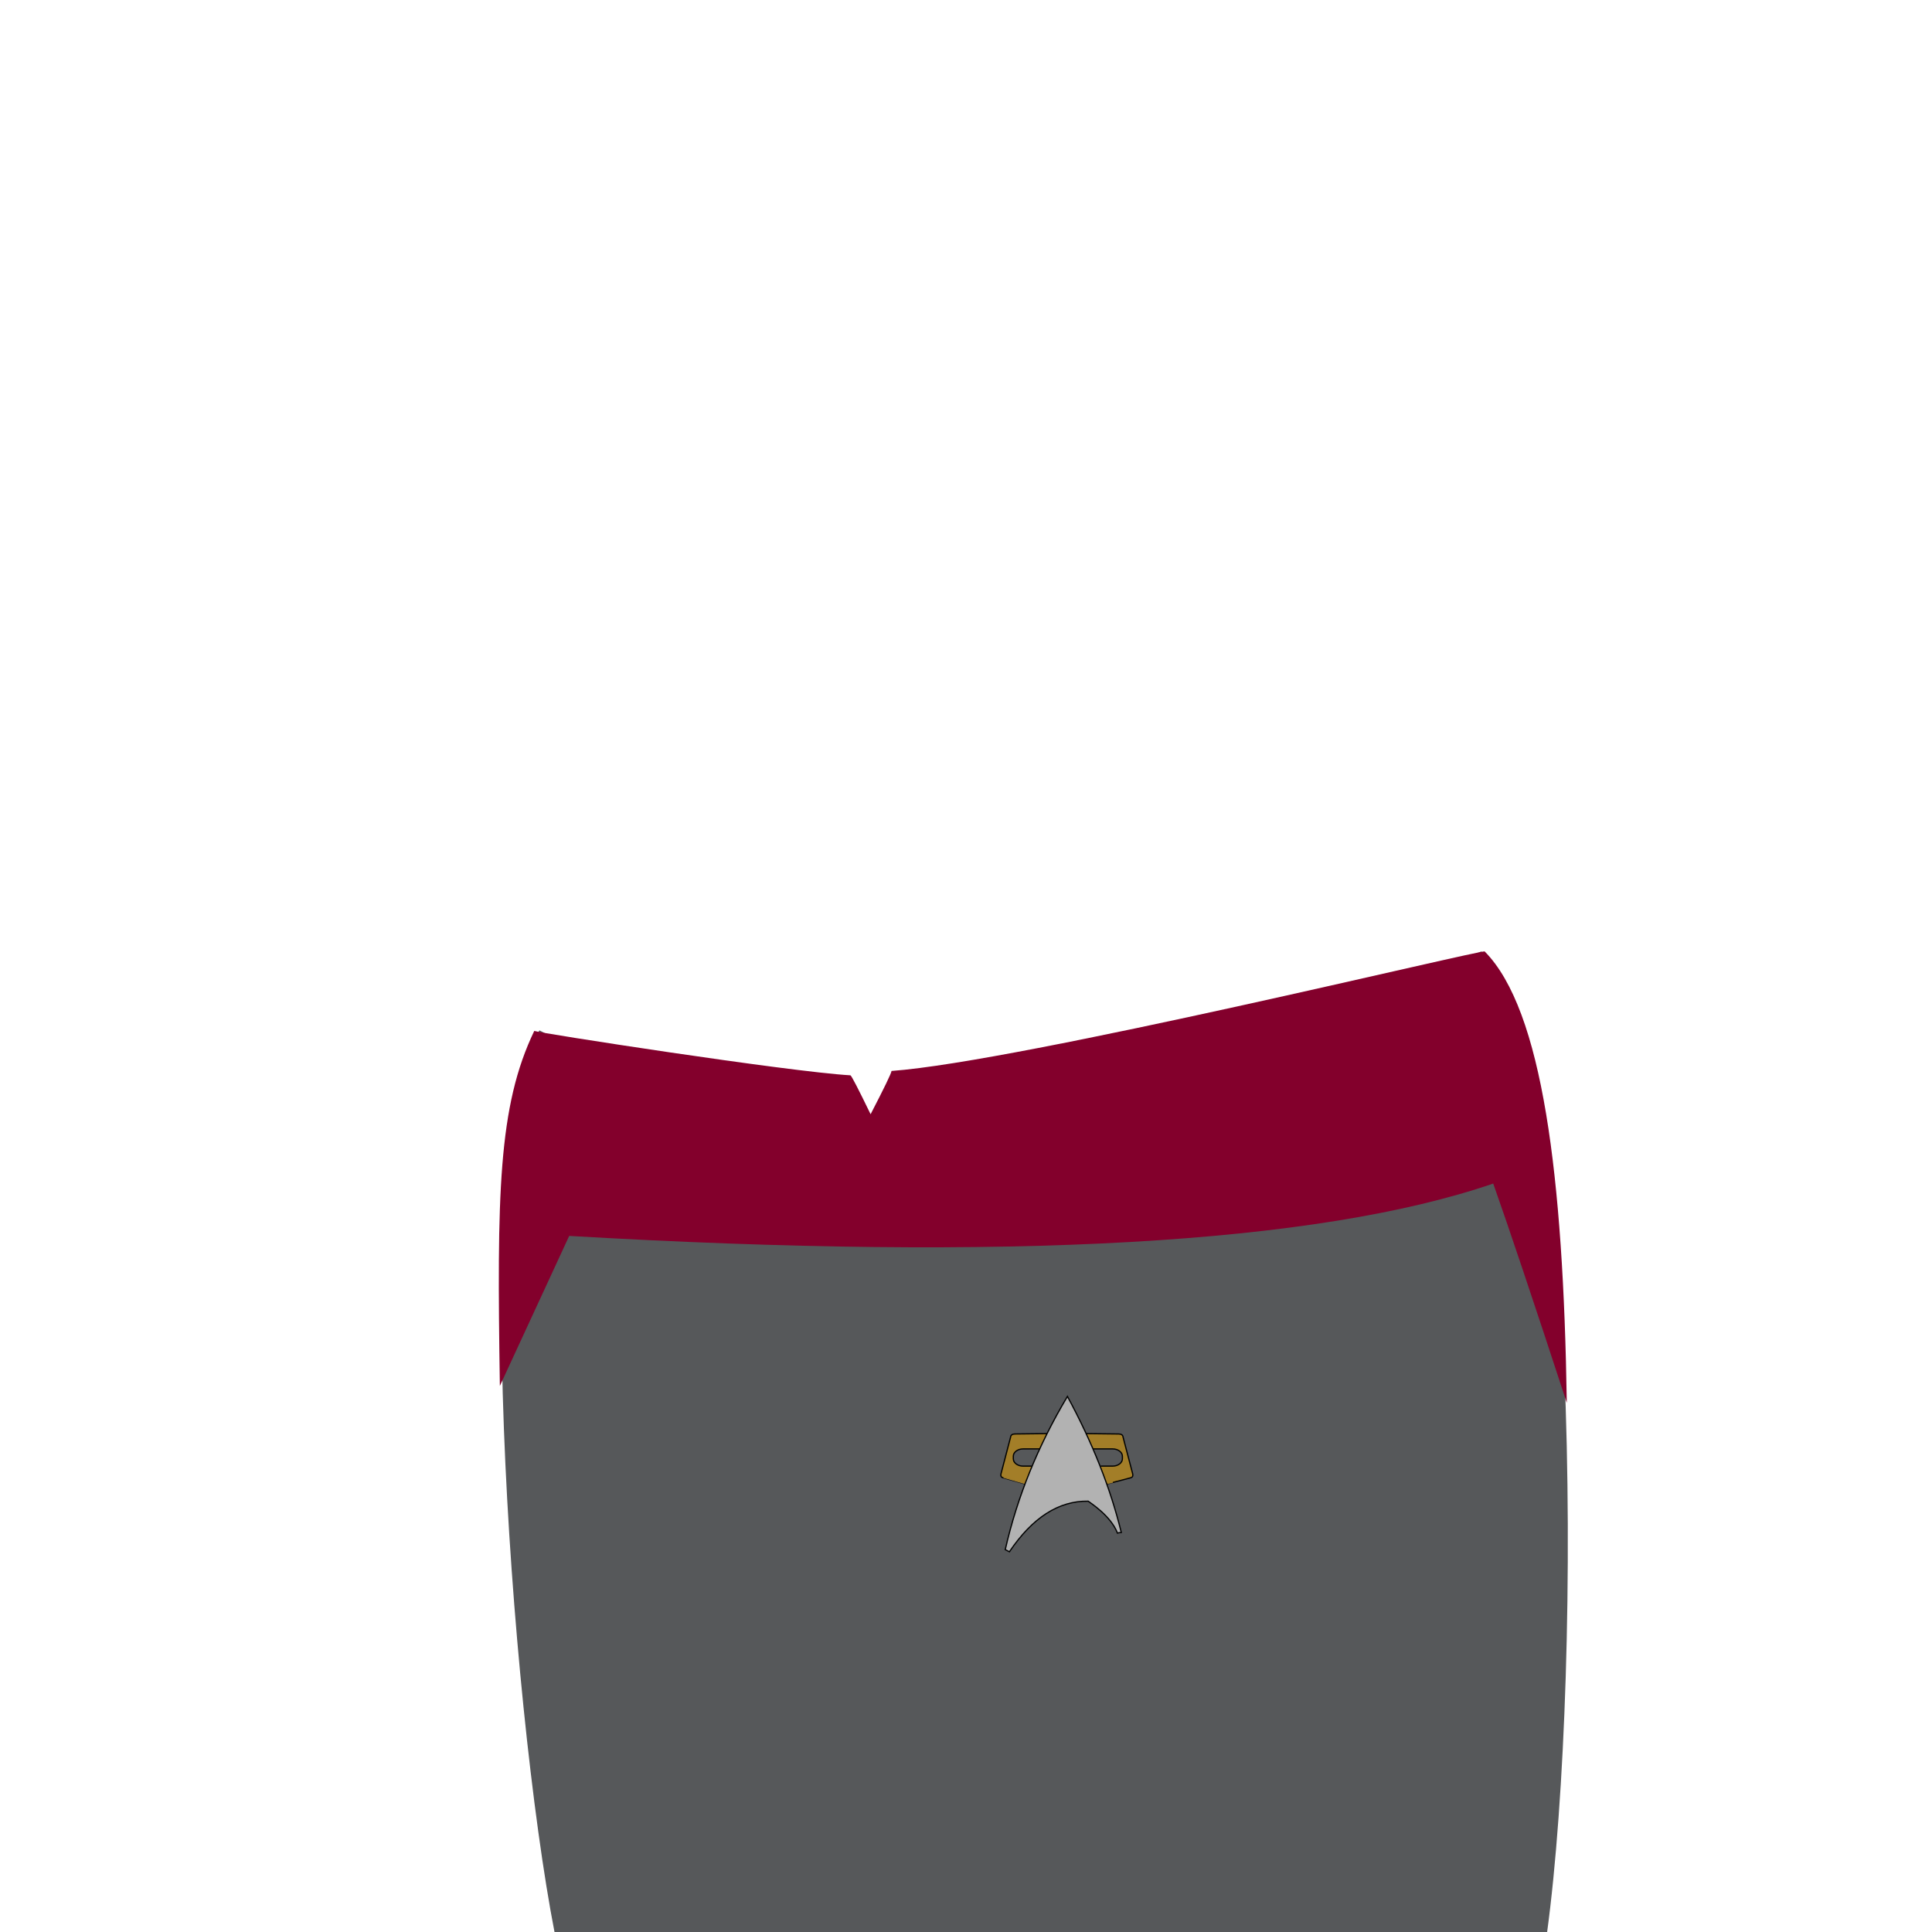
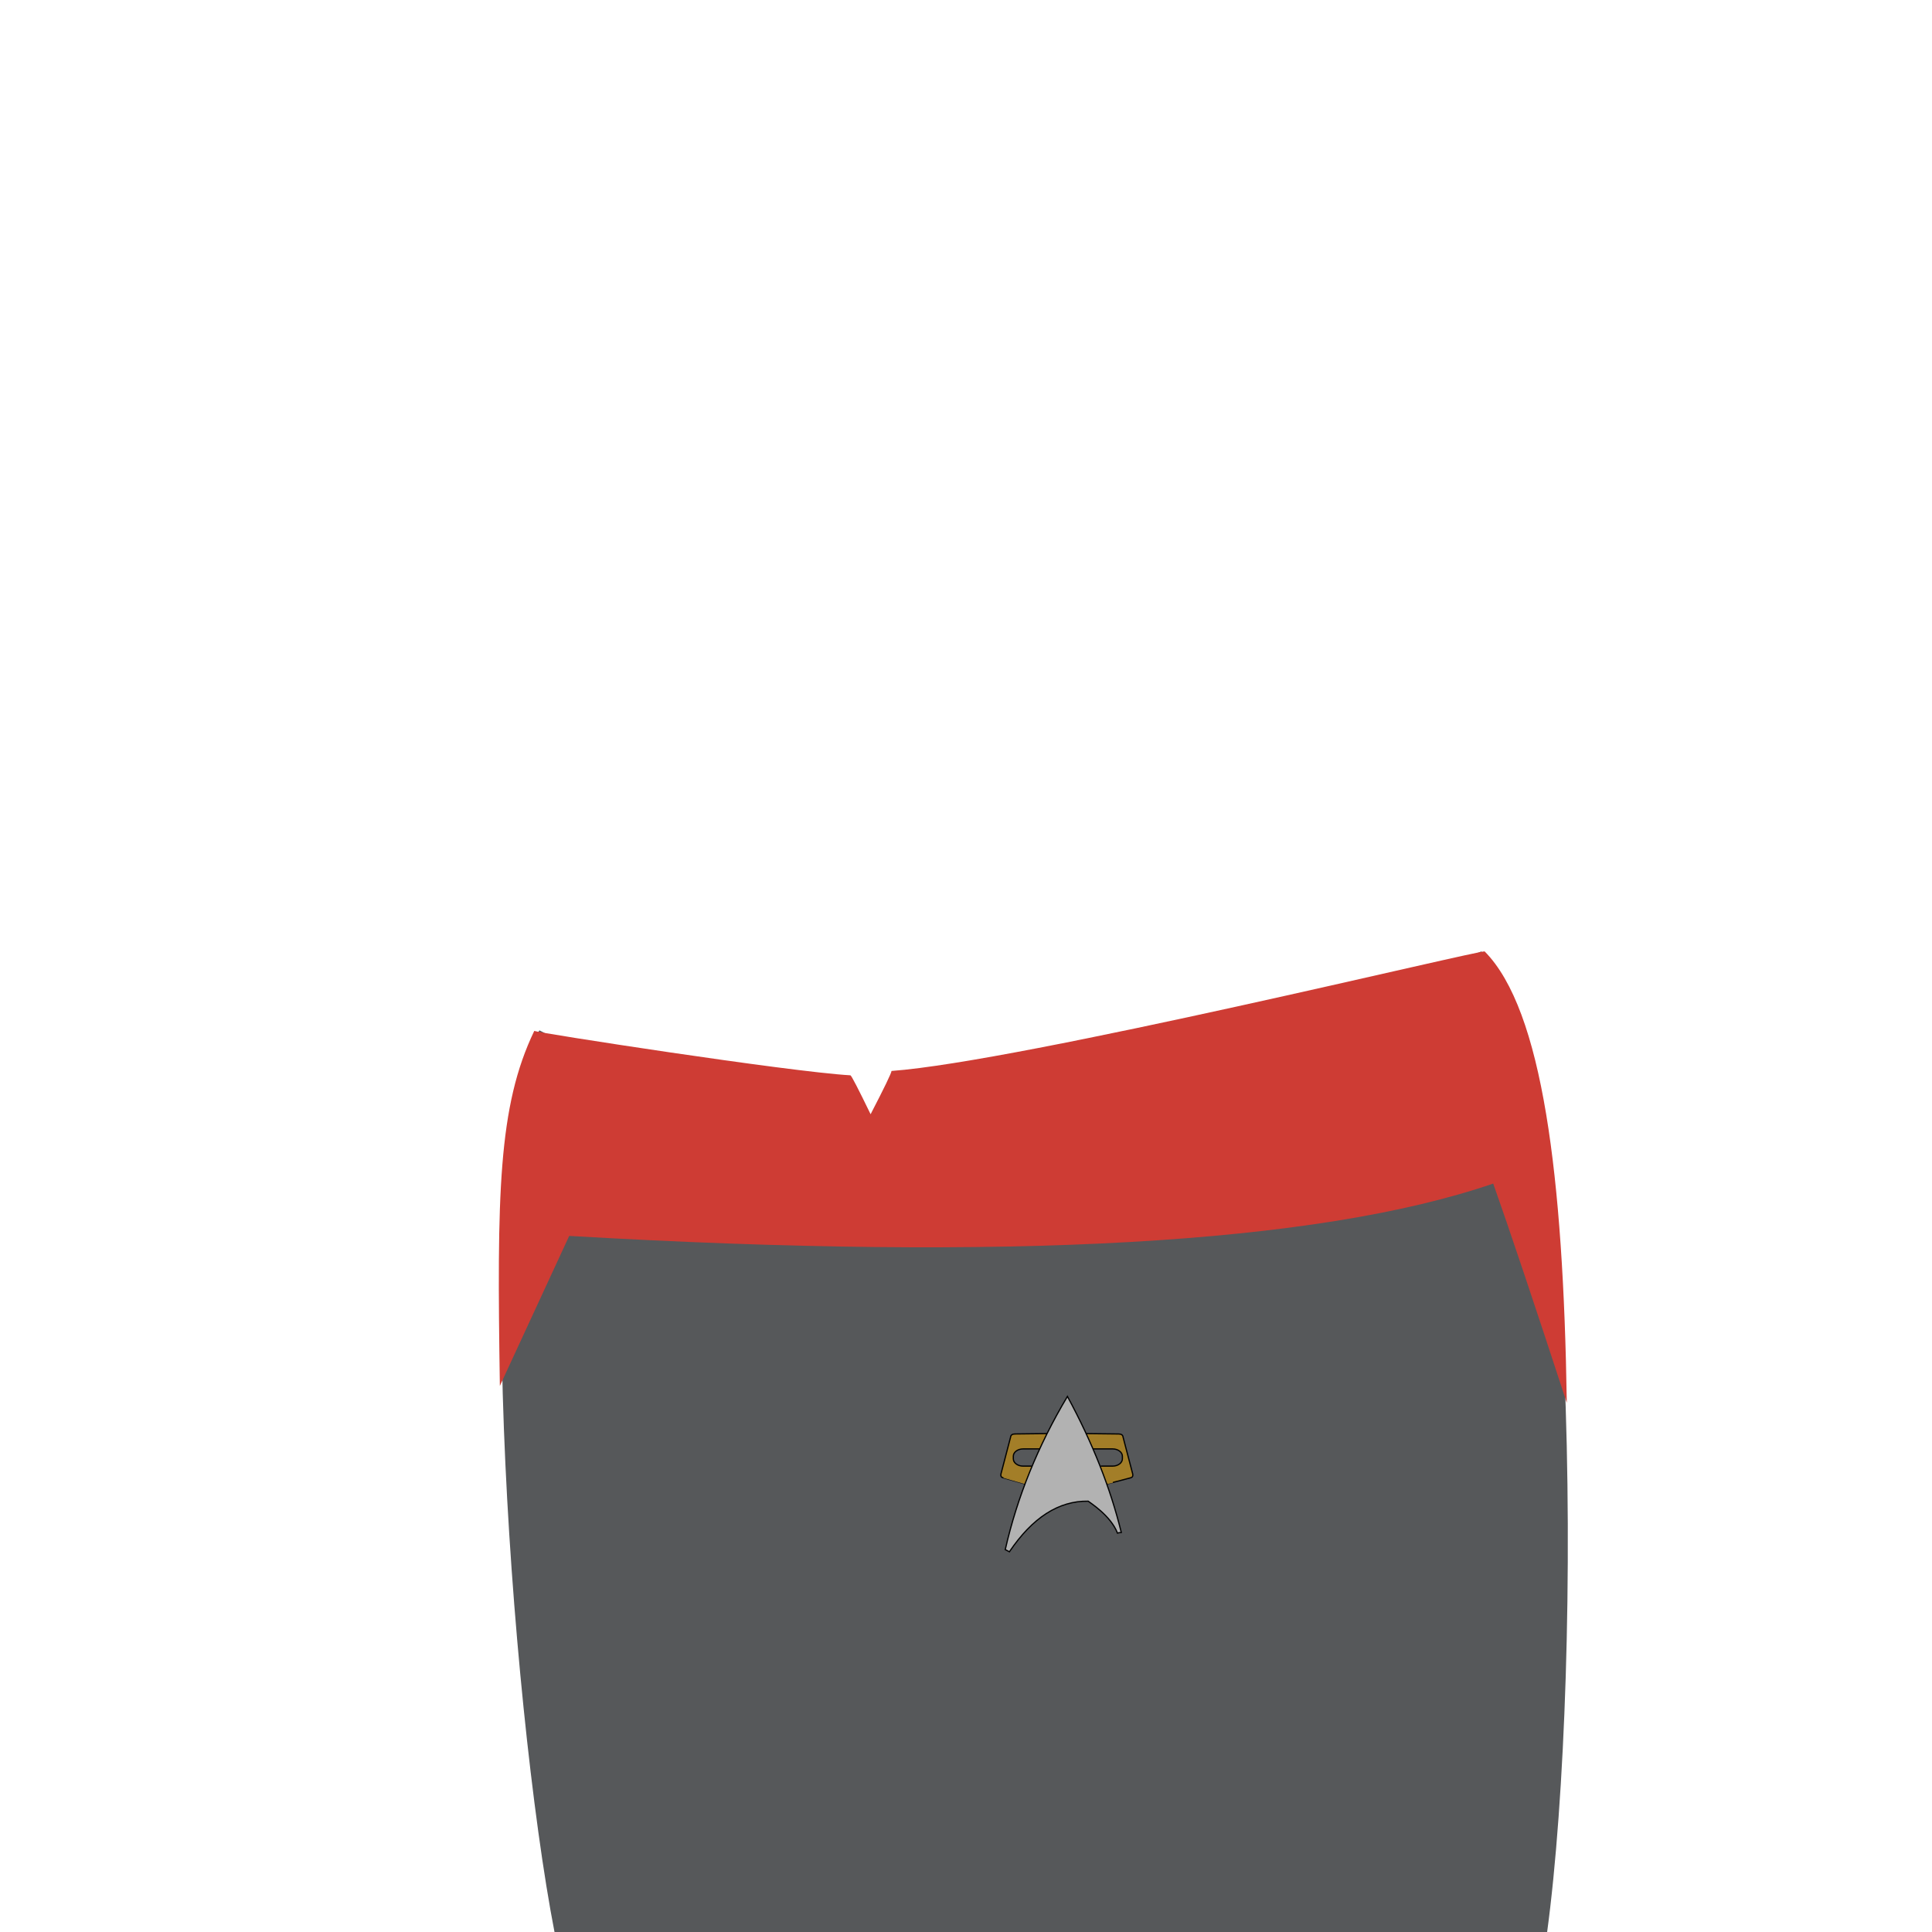
<svg xmlns="http://www.w3.org/2000/svg" width="512pt" height="512pt" viewBox="0 0 512 512">
+   <style>
+         .uniform-color {
+             color: #CE3C34;
+         }
+     </style>
  <defs />
  <path id="shape0" transform="translate(132.9024, 252.1562)" fill="#56585a" fill-rule="evenodd" stroke-opacity="0" stroke="#000000" stroke-width="0" stroke-linecap="square" stroke-linejoin="bevel" d="M14.098 260.125L277.067 260.125C286.679 189.558 285.442 18.2 259.629 0L126.43 55.806L94.62 69.48L67.582 50.562L10.066 20.906C-8.59 44.288 2.222 199.058 14.098 260.125Z" />
-   <path id="shape1" transform="translate(132.1942, 252.1387)" fill="#83002c" fill-rule="evenodd" stroke-opacity="0" stroke="#000000" stroke-width="0" stroke-linecap="square" stroke-linejoin="bevel" d="M93.181 32.83C93.443 32.905 95.225 36.343 98.525 43.142C102.153 36.142 104.002 32.32 104.071 31.674C138.275 29.202 261.457 -0.829 261.275 0.018C276.598 15.513 282.105 59.568 283.024 119.642C274.224 92.743 267.724 73.368 263.524 61.517C216.799 77.543 135.174 82.168 18.649 75.392L0.274 115.142C-0.504 64.421 -0.23 41.077 9.392 21.064C10.089 21.524 76.784 31.883 93.181 32.83Z" />
+   <path id="shape1" transform="translate(132.1942, 252.1387)" fill="currentColor" class="uniform-color" fill-rule="evenodd" stroke-opacity="0" stroke="#000000" stroke-width="0" stroke-linecap="square" stroke-linejoin="bevel" d="M93.181 32.83C93.443 32.905 95.225 36.343 98.525 43.142C102.153 36.142 104.002 32.32 104.071 31.674C138.275 29.202 261.457 -0.829 261.275 0.018C276.598 15.513 282.105 59.568 283.024 119.642C274.224 92.743 267.724 73.368 263.524 61.517C216.799 77.543 135.174 82.168 18.649 75.392L0.274 115.142C-0.504 64.421 -0.23 41.077 9.392 21.064C10.089 21.524 76.784 31.883 93.181 32.83Z" />
  <g id="group0" transform="matrix(0.03000598 0 0 0.03000598 265.17 370.063)" fill="none">
    <g id="group1" transform="translate(0, 327.407)" fill="none">
      <path id="shape01" fill="#a37e28" fill-rule="evenodd" stroke-opacity="0" stroke="#000000" stroke-width="0" stroke-linecap="square" stroke-linejoin="bevel" d="M407.7 0L112.86 4.32L88.56 23.76L0 362.88L10.26 387.72L215.46 447.12L278.64 286.605L189.945 289.575L159.705 283.23L115.02 250.56L114.345 181.71L143.37 149.31L183.465 136.62L343.44 139.455L407.16 9.72Z" />
      <path id="shape11" transform="translate(758.7, 1.44)" fill="#a37e28" fill-rule="evenodd" stroke-opacity="0" stroke="#000000" stroke-width="0" stroke-linecap="square" stroke-linejoin="bevel" d="M0 0L296.46 3.78L319.14 13.5L325.62 33.48L410.4 361.8L406.08 381.24L386.64 391.5L180.36 447.12L118.935 286.335L240.3 285.66L271.62 279.315L309.96 250.83L317.79 199.53L301.86 161.865L257.31 135.945L57.915 135.81Z" />
    </g>
    <path id="shape011" transform="translate(1.928502, 328.307)" fill="none" stroke="#000000" stroke-width="10.8" stroke-linecap="square" stroke-linejoin="bevel" d="M407.031 0L125.151 3.24C101.247 3.384 88.287 12.744 86.272 31.32C69.207 96.552 40.767 205.272 0.951 357.48C-2.459 375.075 3.3 385.875 18.232 389.88C148.119 425.592 212.919 443.592 212.631 443.88" />
    <path id="shape111" transform="translate(112.32, 463.667)" fill="none" stroke="#000000" stroke-width="10.8" stroke-linecap="square" stroke-linejoin="bevel" d="M692.64 2.47909e-15L876.96 0C924.677 2.18621e-15 963.36 28.943 963.36 64.647L963.36 87.273C963.36 122.976 924.677 151.92 876.96 151.92L777.285 151.92M155.88 151.92L86.4 151.92C38.683 151.92 8.36716e-15 122.976 1.42109e-14 87.273L0 64.647C5.8437e-15 28.943 38.683 8.44673e-15 86.4 1.0633e-14L246.6 8.47831e-15" />
    <path id="shape0111" transform="matrix(-1 0 0 1 1167.955 328.4751)" fill="none" stroke="#000000" stroke-width="10.8" stroke-linecap="square" stroke-linejoin="bevel" d="M407.031 0L125.151 3.24C101.247 3.384 88.287 12.744 86.272 31.32C69.207 96.552 40.767 205.272 0.951 357.48C-2.459 375.075 3.3 385.875 18.232 389.88C148.119 425.592 227.499 443.592 227.211 443.88" />
    <path id="shape02" transform="translate(41.08771, 0)" fill="#b2b2b2" stroke="#000000" stroke-width="10.8" stroke-linecap="square" stroke-linejoin="miter" stroke-miterlimit="2.16" d="M549.065 0C288.677 436.964 105.655 888.013 0 1353.15L36.801 1371.94C240.478 1070.25 472.297 921.381 732.257 925.339C744.677 936.217 931.709 1051.71 990.954 1207.01C997.726 1204.64 1009.01 1202.86 1024.81 1201.65C928.711 808.63 770.128 408.079 549.065 0Z" />
  </g>
</svg>
